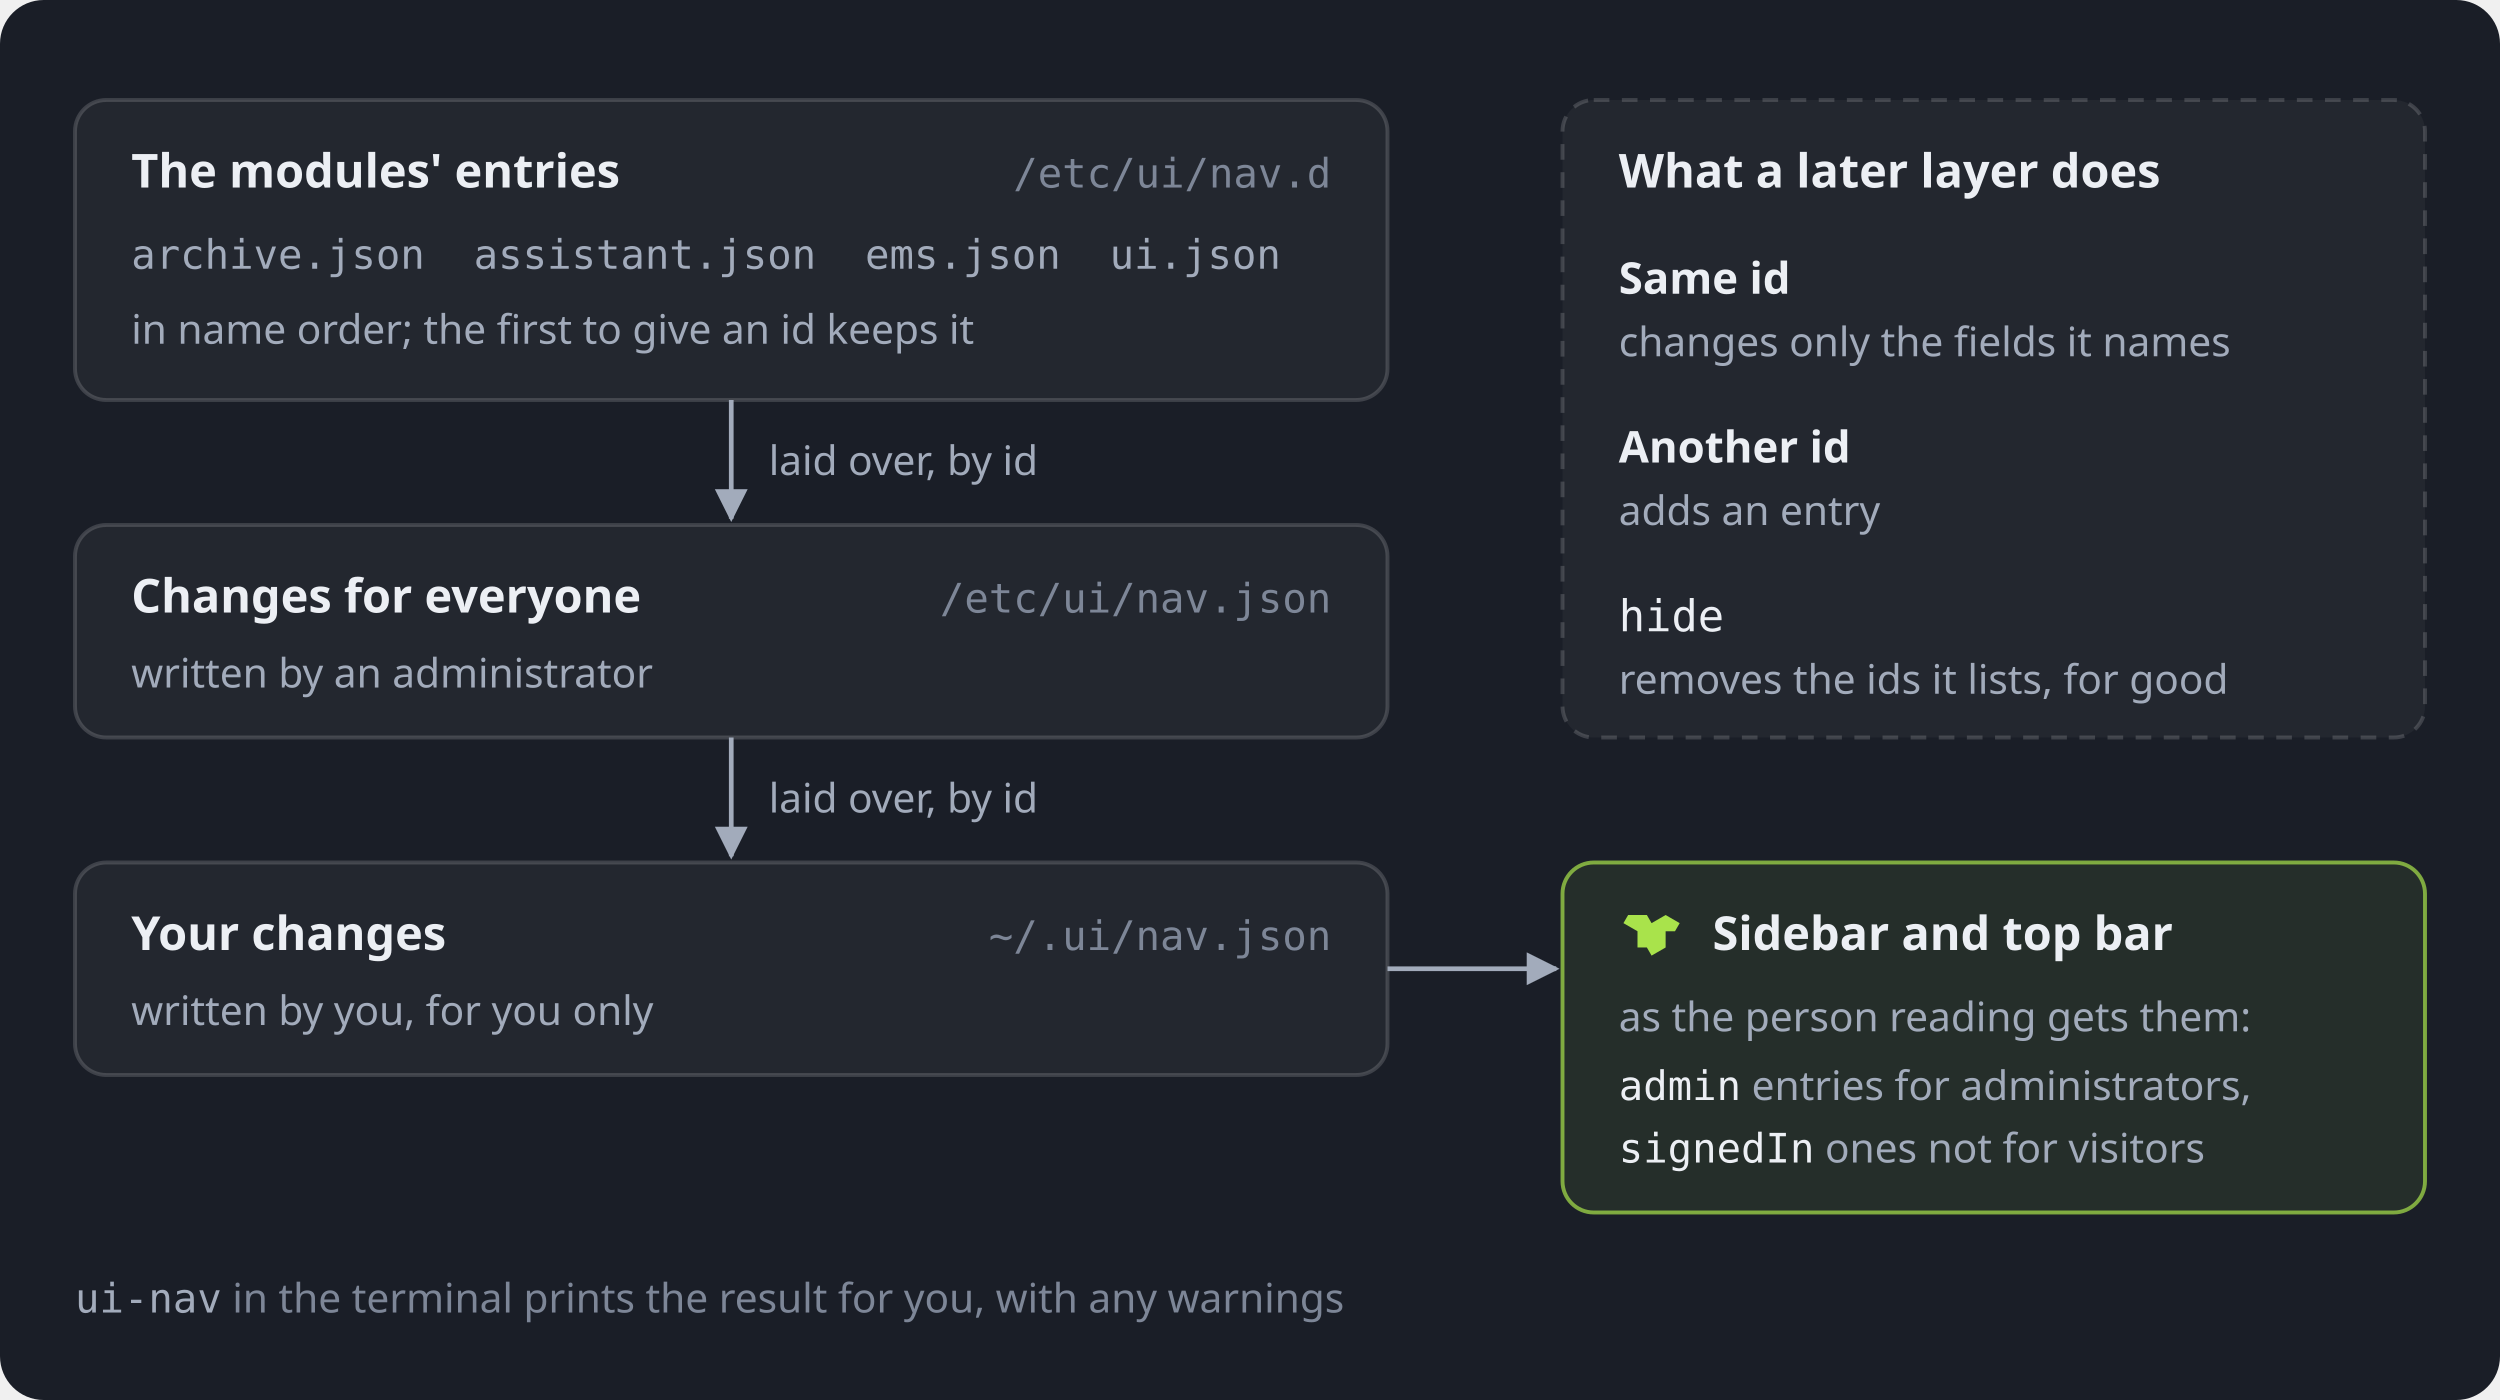
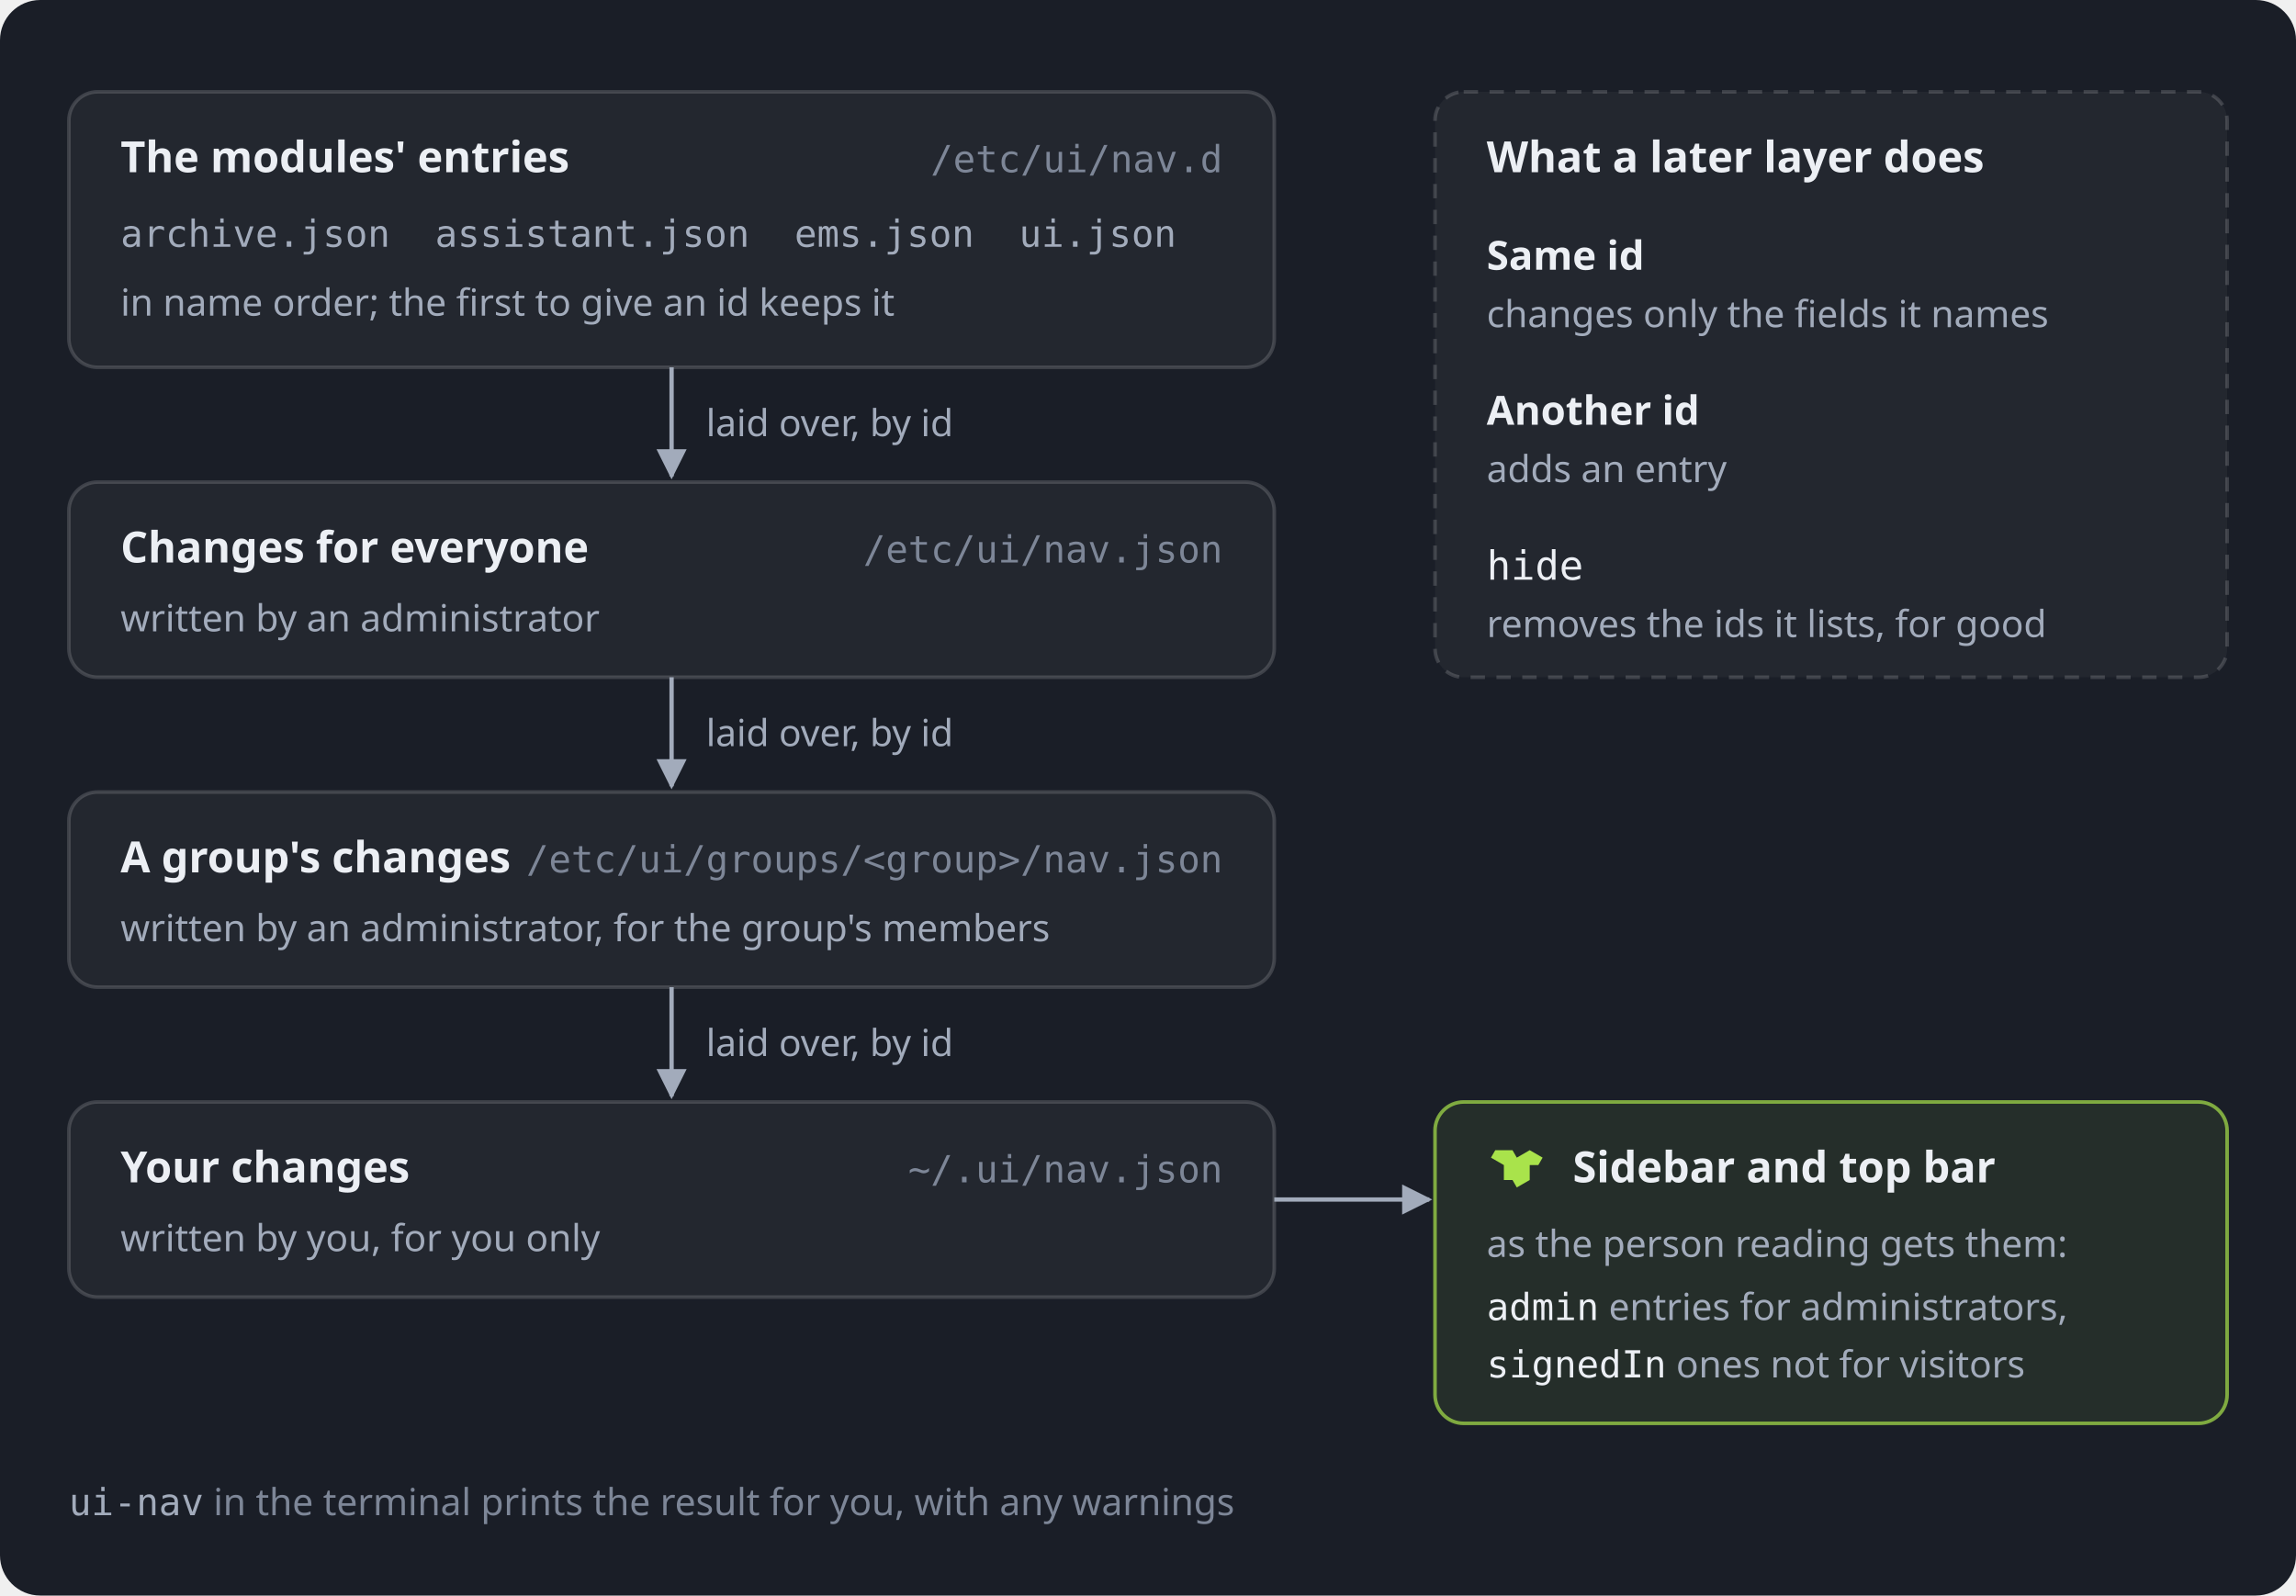
- <svg xmlns="http://www.w3.org/2000/svg" viewBox="0 0 800 448" width="800" height="448">
+ <svg xmlns="http://www.w3.org/2000/svg" viewBox="0 0 800 556" width="800" height="556">
  <defs>
    <marker id="nav-layers-arrow" viewBox="0 0 10 10" refX="9" refY="5" markerWidth="7" markerHeight="7" orient="auto-start-reverse">
      <path d="M0,0 L10,5 L0,10 z" fill="#a2abbb" />
    </marker>
  </defs>
-   <rect width="800" height="448" rx="14" fill="#1a1e27" />
+   <rect width="800" height="556" rx="14" fill="#1a1e27" />
  <rect x="24" y="32" width="420" height="96" rx="10" fill="#ffffff" fill-opacity="0.04" stroke="#ffffff" stroke-opacity="0.16" stroke-width="1.25" />
  <text x="42" y="60" font-family="Familjen Grotesk, ui-sans-serif, system-ui, sans-serif" font-size="15" font-weight="600" fill="#eceff4">The modules' entries</text>
  <text x="426" y="60" text-anchor="end" font-family="Fragment Mono, ui-monospace, monospace" font-size="13" fill="#7d8697">/etc/ui/nav.d</text>
  <text x="42" y="86" font-family="Fragment Mono, ui-monospace, monospace" font-size="13" fill="#a2abbb" xml:space="preserve">archive.json  assistant.json  ems.json  ui.json</text>
  <text x="42" y="110" font-family="Familjen Grotesk, ui-sans-serif, system-ui, sans-serif" font-size="13" fill="#a2abbb">in name order; the first to give an id keeps it</text>
  <line x1="234" y1="128" x2="234" y2="166" stroke="#a2abbb" stroke-width="1.5" marker-end="url(#nav-layers-arrow)" />
  <text x="246" y="152" font-family="Familjen Grotesk, ui-sans-serif, system-ui, sans-serif" font-size="13" fill="#a2abbb">laid over, by id</text>
  <rect x="24" y="168" width="420" height="68" rx="10" fill="#ffffff" fill-opacity="0.04" stroke="#ffffff" stroke-opacity="0.16" stroke-width="1.25" />
  <text x="42" y="196" font-family="Familjen Grotesk, ui-sans-serif, system-ui, sans-serif" font-size="15" font-weight="600" fill="#eceff4">Changes for everyone</text>
  <text x="426" y="196" text-anchor="end" font-family="Fragment Mono, ui-monospace, monospace" font-size="13" fill="#7d8697">/etc/ui/nav.json</text>
  <text x="42" y="220" font-family="Familjen Grotesk, ui-sans-serif, system-ui, sans-serif" font-size="13" fill="#a2abbb">written by an administrator</text>
  <line x1="234" y1="236" x2="234" y2="274" stroke="#a2abbb" stroke-width="1.5" marker-end="url(#nav-layers-arrow)" />
  <text x="246" y="260" font-family="Familjen Grotesk, ui-sans-serif, system-ui, sans-serif" font-size="13" fill="#a2abbb">laid over, by id</text>
  <rect x="24" y="276" width="420" height="68" rx="10" fill="#ffffff" fill-opacity="0.04" stroke="#ffffff" stroke-opacity="0.16" stroke-width="1.25" />
-   <text x="42" y="304" font-family="Familjen Grotesk, ui-sans-serif, system-ui, sans-serif" font-size="15" font-weight="600" fill="#eceff4">Your changes</text>
-   <text x="426" y="304" text-anchor="end" font-family="Fragment Mono, ui-monospace, monospace" font-size="13" fill="#7d8697">~/.ui/nav.json</text>
-   <text x="42" y="328" font-family="Familjen Grotesk, ui-sans-serif, system-ui, sans-serif" font-size="13" fill="#a2abbb">written by you, for you only</text>
-   <line x1="444" y1="310" x2="498" y2="310" stroke="#a2abbb" stroke-width="1.5" marker-end="url(#nav-layers-arrow)" />
+   <text x="42" y="304" font-family="Familjen Grotesk, ui-sans-serif, system-ui, sans-serif" font-size="15" font-weight="600" fill="#eceff4">A group's changes</text>
+   <text x="426" y="304" text-anchor="end" font-family="Fragment Mono, ui-monospace, monospace" font-size="13" fill="#7d8697">/etc/ui/groups/&lt;group&gt;/nav.json</text>
+   <text x="42" y="328" font-family="Familjen Grotesk, ui-sans-serif, system-ui, sans-serif" font-size="13" fill="#a2abbb">written by an administrator, for the group's members</text>
+   <line x1="234" y1="344" x2="234" y2="382" stroke="#a2abbb" stroke-width="1.5" marker-end="url(#nav-layers-arrow)" />
+   <text x="246" y="368" font-family="Familjen Grotesk, ui-sans-serif, system-ui, sans-serif" font-size="13" fill="#a2abbb">laid over, by id</text>
+   <rect x="24" y="384" width="420" height="68" rx="10" fill="#ffffff" fill-opacity="0.04" stroke="#ffffff" stroke-opacity="0.16" stroke-width="1.25" />
+   <text x="42" y="412" font-family="Familjen Grotesk, ui-sans-serif, system-ui, sans-serif" font-size="15" font-weight="600" fill="#eceff4">Your changes</text>
+   <text x="426" y="412" text-anchor="end" font-family="Fragment Mono, ui-monospace, monospace" font-size="13" fill="#7d8697">~/.ui/nav.json</text>
+   <text x="42" y="436" font-family="Familjen Grotesk, ui-sans-serif, system-ui, sans-serif" font-size="13" fill="#a2abbb">written by you, for you only</text>
+   <line x1="444" y1="418" x2="498" y2="418" stroke="#a2abbb" stroke-width="1.5" marker-end="url(#nav-layers-arrow)" />
  <rect x="500" y="32" width="276" height="204" rx="10" fill="#ffffff" fill-opacity="0.04" stroke="#ffffff" stroke-opacity="0.16" stroke-width="1.25" stroke-dasharray="5 4" />
  <text x="518" y="60" font-family="Familjen Grotesk, ui-sans-serif, system-ui, sans-serif" font-size="15" font-weight="600" fill="#eceff4">What a later layer does</text>
  <text x="518" y="94" font-family="Familjen Grotesk, ui-sans-serif, system-ui, sans-serif" font-size="14" font-weight="600" fill="#eceff4">Same id</text>
  <text x="518" y="114" font-family="Familjen Grotesk, ui-sans-serif, system-ui, sans-serif" font-size="13" fill="#a2abbb">changes only the fields it names</text>
  <text x="518" y="148" font-family="Familjen Grotesk, ui-sans-serif, system-ui, sans-serif" font-size="14" font-weight="600" fill="#eceff4">Another id</text>
  <text x="518" y="168" font-family="Familjen Grotesk, ui-sans-serif, system-ui, sans-serif" font-size="13" fill="#a2abbb">adds an entry</text>
  <text x="518" y="202" font-family="Fragment Mono, ui-monospace, monospace" font-size="14" fill="#eceff4">hide</text>
  <text x="518" y="222" font-family="Familjen Grotesk, ui-sans-serif, system-ui, sans-serif" font-size="13" fill="#a2abbb">removes the ids it lists, for good</text>
-   <rect x="500" y="276" width="276" height="112" rx="10" fill="#a9e34b" fill-opacity="0.08" stroke="#a9e34b" stroke-opacity="0.7" stroke-width="1.25" />
-   <polygon points="0,0 -1.5,-.866 -1,-1.732 1,-1.732 1.5,-.866 3,-1.732 4.5,-.866 4,0 3,0 3,1.732 1.5,2.598 1,1.732 0,1.732" transform="translate(524 298) scale(3)" fill="#a9e34b" />
-   <text x="548" y="304" font-family="Familjen Grotesk, ui-sans-serif, system-ui, sans-serif" font-size="15" font-weight="600" fill="#eceff4">Sidebar and top bar</text>
-   <text x="518" y="330" font-family="Familjen Grotesk, ui-sans-serif, system-ui, sans-serif" font-size="13" fill="#a2abbb">as the person reading gets them:</text>
+   <rect x="500" y="384" width="276" height="112" rx="10" fill="#a9e34b" fill-opacity="0.08" stroke="#a9e34b" stroke-opacity="0.7" stroke-width="1.25" />
+   <polygon points="0,0 -1.5,-.866 -1,-1.732 1,-1.732 1.5,-.866 3,-1.732 4.5,-.866 4,0 3,0 3,1.732 1.5,2.598 1,1.732 0,1.732" transform="translate(524 406) scale(3)" fill="#a9e34b" />
+   <text x="548" y="412" font-family="Familjen Grotesk, ui-sans-serif, system-ui, sans-serif" font-size="15" font-weight="600" fill="#eceff4">Sidebar and top bar</text>
+   <text x="518" y="438" font-family="Familjen Grotesk, ui-sans-serif, system-ui, sans-serif" font-size="13" fill="#a2abbb">as the person reading gets them:</text>
  <text font-family="Familjen Grotesk, ui-sans-serif, system-ui, sans-serif" font-size="13" fill="#a2abbb">
-     <tspan x="518" y="352" font-family="Fragment Mono, ui-monospace, monospace" fill="#eceff4">admin</tspan>
+     <tspan x="518" y="460" font-family="Fragment Mono, ui-monospace, monospace" fill="#eceff4">admin</tspan>
    <tspan> entries for administrators,</tspan>
-     <tspan x="518" y="372" font-family="Fragment Mono, ui-monospace, monospace" fill="#eceff4">signedIn</tspan>
+     <tspan x="518" y="480" font-family="Fragment Mono, ui-monospace, monospace" fill="#eceff4">signedIn</tspan>
    <tspan> ones not for visitors</tspan>
  </text>
-   <text x="24" y="420" font-family="Familjen Grotesk, ui-sans-serif, system-ui, sans-serif" font-size="13" fill="#7d8697">
+   <text x="24" y="528" font-family="Familjen Grotesk, ui-sans-serif, system-ui, sans-serif" font-size="13" fill="#7d8697">
    <tspan font-family="Fragment Mono, ui-monospace, monospace" fill="#a2abbb">ui-nav</tspan>
    <tspan> in the terminal prints the result for you, with any warnings</tspan>
  </text>
</svg>
